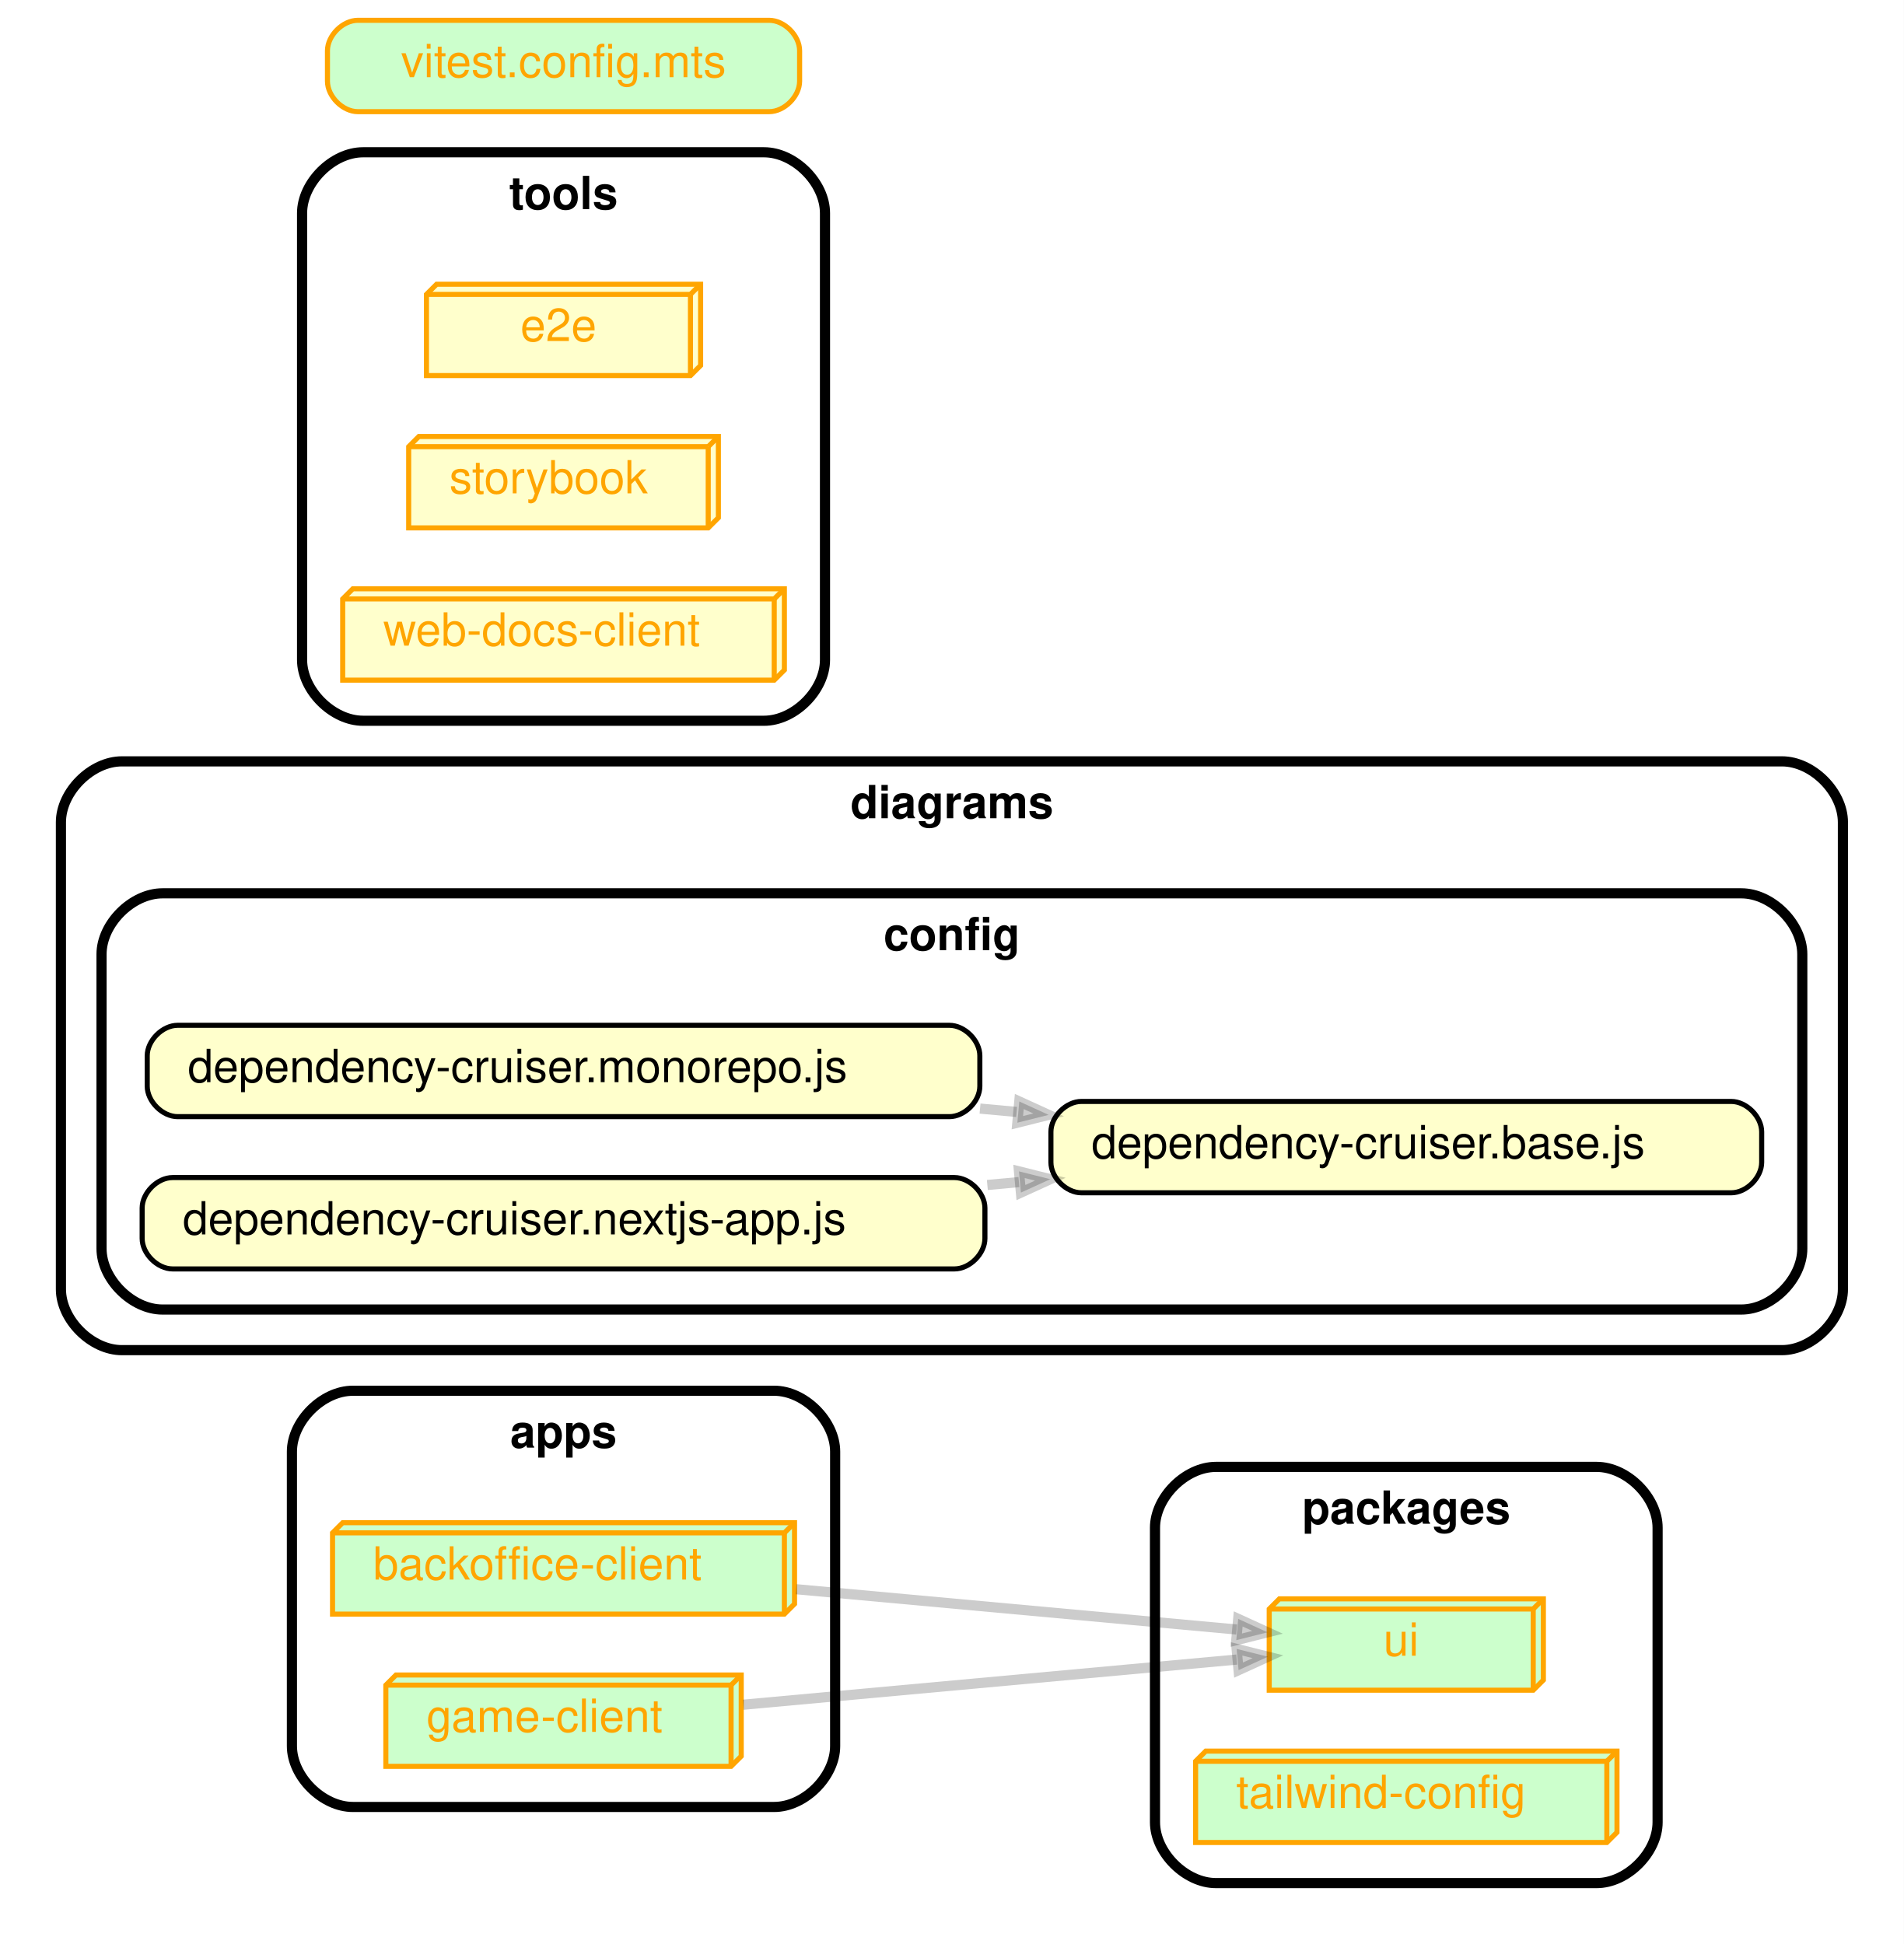
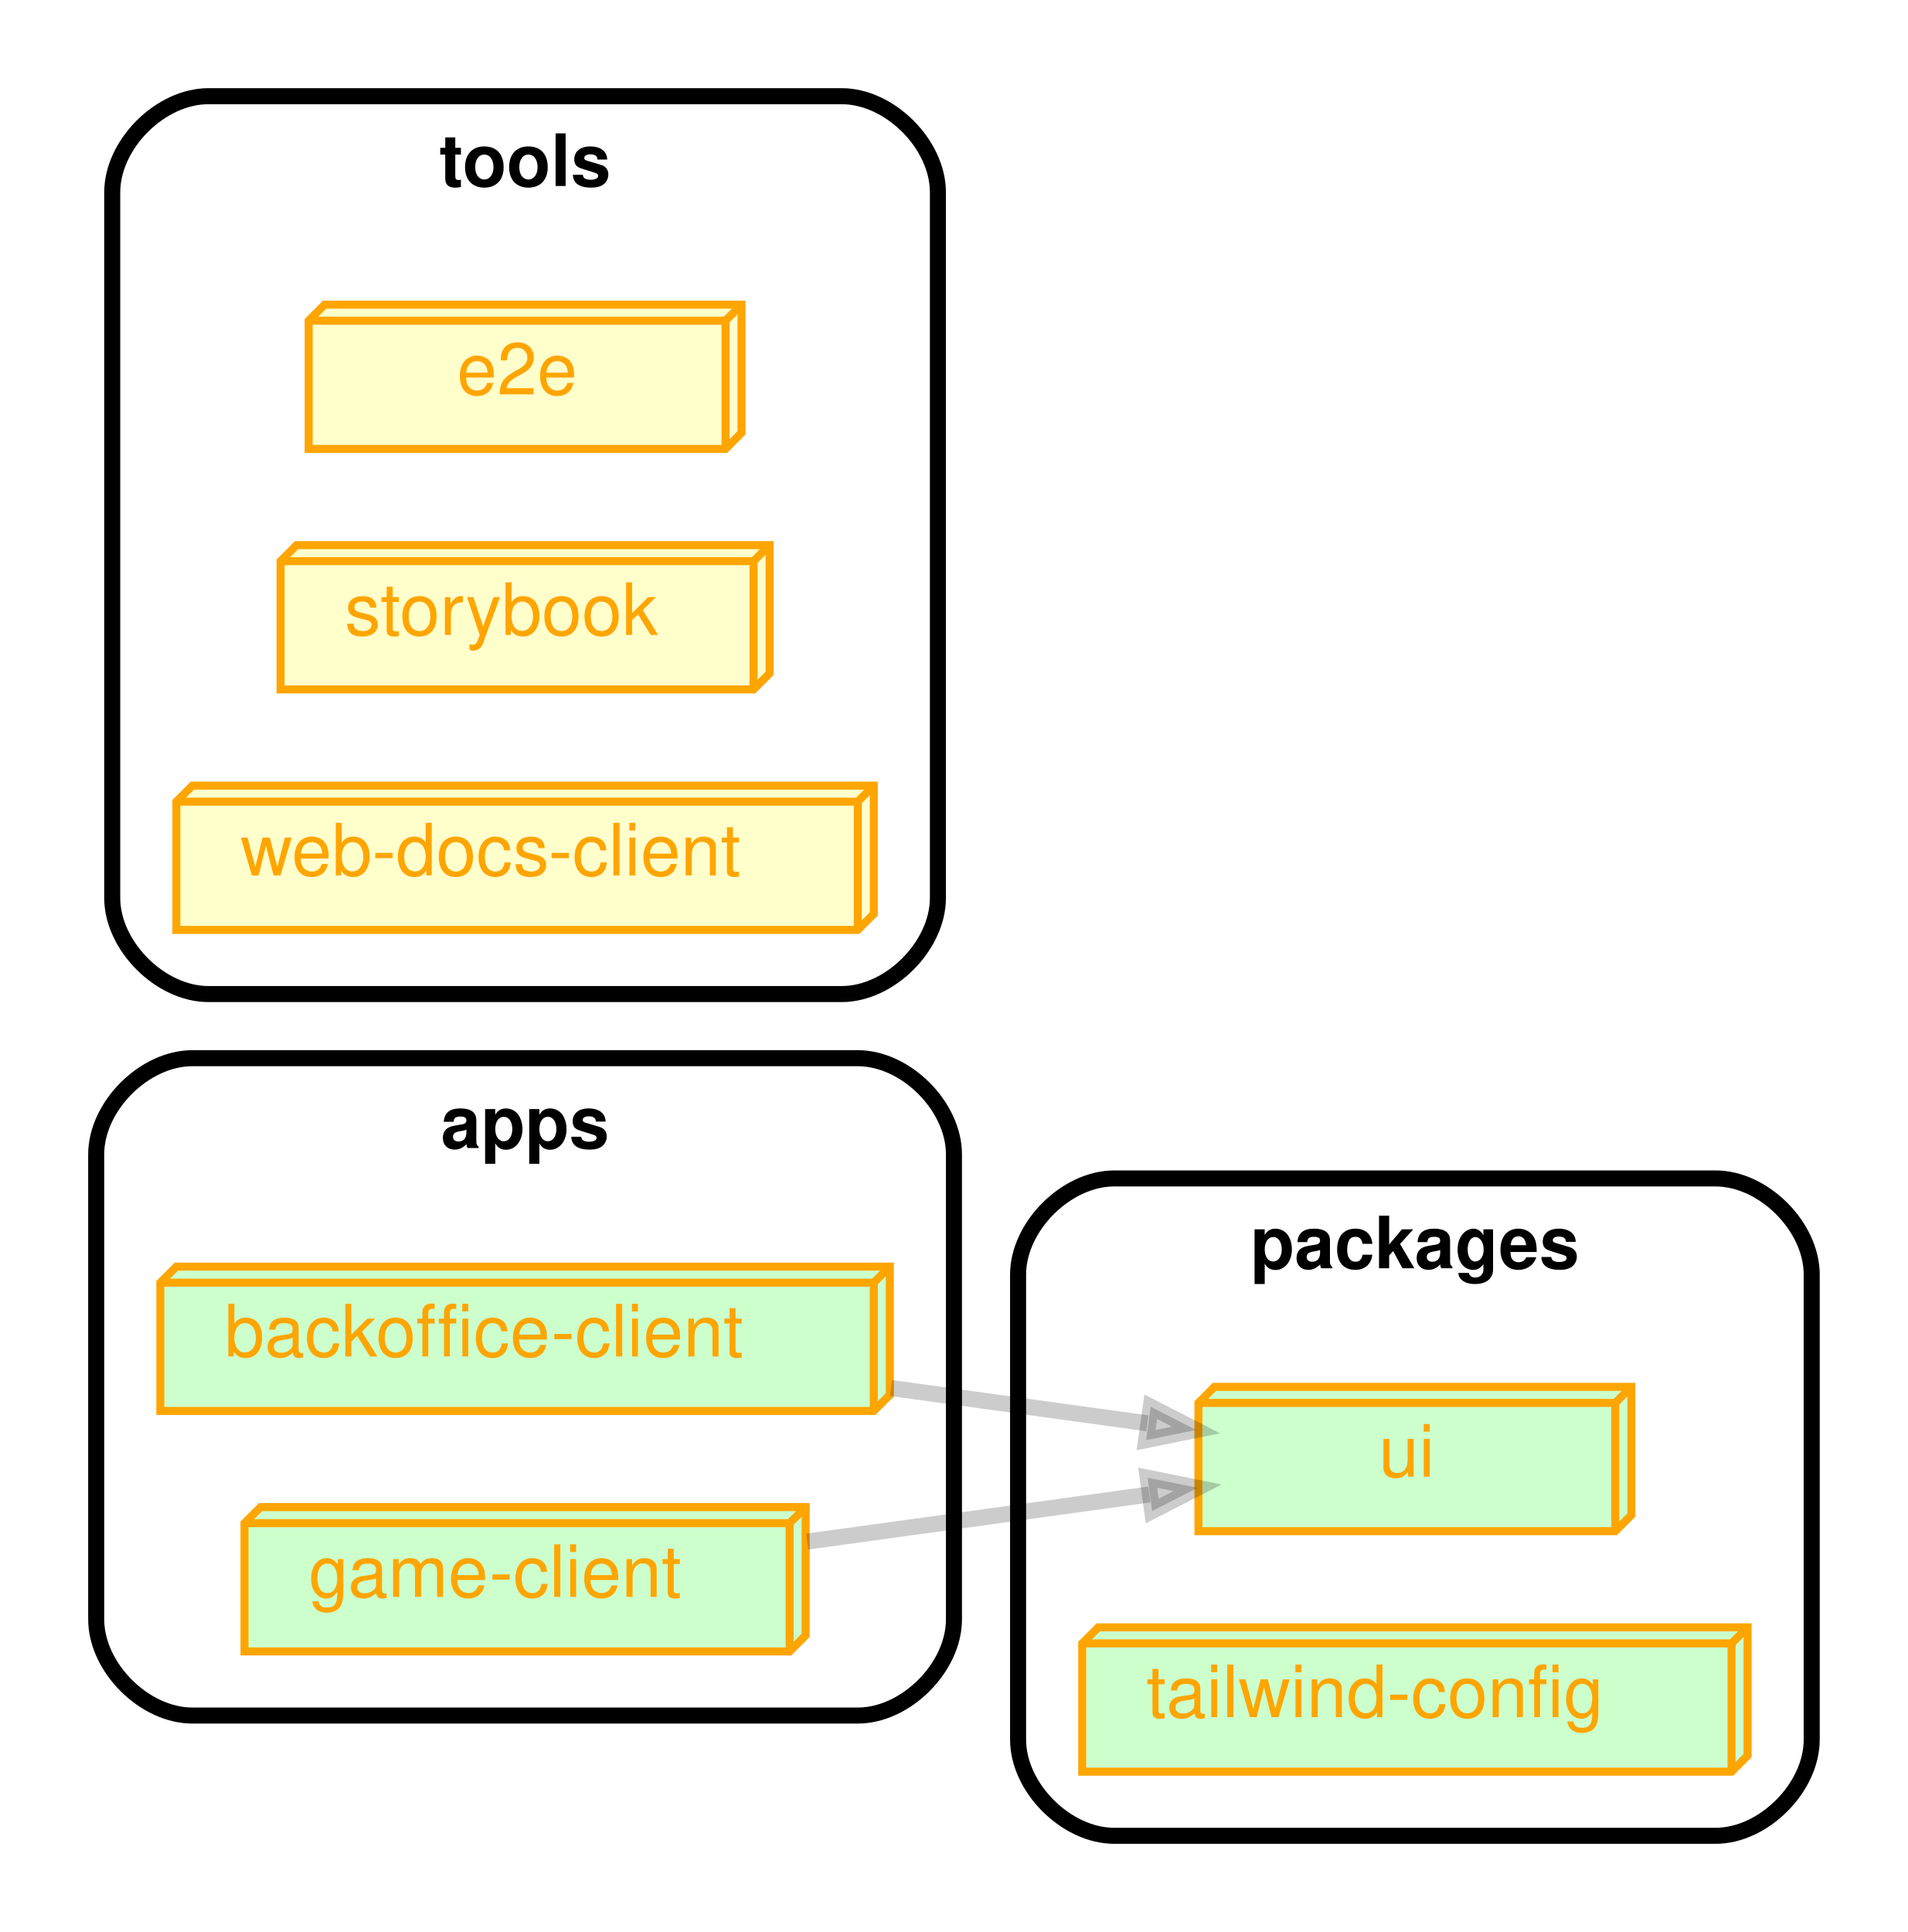
- <svg xmlns="http://www.w3.org/2000/svg" xmlns:xlink="http://www.w3.org/1999/xlink" width="375pt" height="383pt" viewBox="0.00 0.00 375.00 383.00">
-   <g id="graph0" class="graph" transform="scale(1 1) rotate(0) translate(4 379)">
-     <polygon fill="white" stroke="transparent" points="-4,4 -4,-379 371,-379 371,4 -4,4" />
+ <svg xmlns="http://www.w3.org/2000/svg" xmlns:xlink="http://www.w3.org/1999/xlink" width="238pt" height="241pt" viewBox="0.00 0.00 238.00 241.00">
+   <g id="graph0" class="graph" transform="scale(1 1) rotate(0) translate(4 237)">
+     <polygon fill="white" stroke="transparent" points="-4,4 -4,-237 234,-237 234,4 -4,4" />
    <g id="clust1" class="cluster">
-       <path fill="#ffffff" stroke="black" stroke-width="2" d="M65.5,-23C65.5,-23 148.5,-23 148.5,-23 154.5,-23 160.5,-29 160.5,-35 160.5,-35 160.5,-93 160.5,-93 160.5,-99 154.5,-105 148.5,-105 148.5,-105 65.5,-105 65.5,-105 59.5,-105 53.5,-99 53.5,-93 53.5,-93 53.5,-35 53.5,-35 53.5,-29 59.5,-23 65.5,-23" />
-       <text text-anchor="middle" x="107" y="-93.8" font-family="Helvetica,sans-Serif" font-weight="bold" font-size="9.00">apps</text>
+       <path fill="#ffffff" stroke="black" stroke-width="2" d="M20,-23C20,-23 103,-23 103,-23 109,-23 115,-29 115,-35 115,-35 115,-93 115,-93 115,-99 109,-105 103,-105 103,-105 20,-105 20,-105 14,-105 8,-99 8,-93 8,-93 8,-35 8,-35 8,-29 14,-23 20,-23" />
+       <text text-anchor="middle" x="61.5" y="-93.8" font-family="Helvetica,sans-Serif" font-weight="bold" font-size="9.00">apps</text>
    </g>
    <g id="clust2" class="cluster">
-       <path fill="#ffffff" stroke="black" stroke-width="2" d="M20,-113C20,-113 347,-113 347,-113 353,-113 359,-119 359,-125 359,-125 359,-217 359,-217 359,-223 353,-229 347,-229 347,-229 20,-229 20,-229 14,-229 8,-223 8,-217 8,-217 8,-125 8,-125 8,-119 14,-113 20,-113" />
-       <text text-anchor="middle" x="183.5" y="-217.8" font-family="Helvetica,sans-Serif" font-weight="bold" font-size="9.00">diagrams</text>
+       <path fill="#ffffff" stroke="black" stroke-width="2" d="M135,-8C135,-8 210,-8 210,-8 216,-8 222,-14 222,-20 222,-20 222,-78 222,-78 222,-84 216,-90 210,-90 210,-90 135,-90 135,-90 129,-90 123,-84 123,-78 123,-78 123,-20 123,-20 123,-14 129,-8 135,-8" />
+       <text text-anchor="middle" x="172.5" y="-78.8" font-family="Helvetica,sans-Serif" font-weight="bold" font-size="9.00">packages</text>
    </g>
    <g id="clust3" class="cluster">
-       <path fill="#ffffff" stroke="black" stroke-width="2" d="M28,-121C28,-121 339,-121 339,-121 345,-121 351,-127 351,-133 351,-133 351,-191 351,-191 351,-197 345,-203 339,-203 339,-203 28,-203 28,-203 22,-203 16,-197 16,-191 16,-191 16,-133 16,-133 16,-127 22,-121 28,-121" />
-       <text text-anchor="middle" x="183.5" y="-191.8" font-family="Helvetica,sans-Serif" font-weight="bold" font-size="9.00">config</text>
-     </g>
-     <g id="clust4" class="cluster">
-       <path fill="#ffffff" stroke="black" stroke-width="2" d="M235.5,-8C235.5,-8 310.5,-8 310.5,-8 316.5,-8 322.5,-14 322.5,-20 322.5,-20 322.5,-78 322.5,-78 322.5,-84 316.5,-90 310.5,-90 310.5,-90 235.5,-90 235.5,-90 229.5,-90 223.5,-84 223.5,-78 223.5,-78 223.5,-20 223.5,-20 223.5,-14 229.5,-8 235.5,-8" />
-       <text text-anchor="middle" x="273" y="-78.8" font-family="Helvetica,sans-Serif" font-weight="bold" font-size="9.00">packages</text>
-     </g>
-     <g id="clust5" class="cluster">
-       <path fill="#ffffff" stroke="black" stroke-width="2" d="M67.5,-237C67.5,-237 146.5,-237 146.5,-237 152.5,-237 158.5,-243 158.5,-249 158.5,-249 158.5,-337 158.5,-337 158.5,-343 152.5,-349 146.5,-349 146.5,-349 67.5,-349 67.5,-349 61.5,-349 55.5,-343 55.5,-337 55.5,-337 55.5,-249 55.5,-249 55.5,-243 61.5,-237 67.5,-237" />
-       <text text-anchor="middle" x="107" y="-337.8" font-family="Helvetica,sans-Serif" font-weight="bold" font-size="9.00">tools</text>
+       <path fill="#ffffff" stroke="black" stroke-width="2" d="M22,-113C22,-113 101,-113 101,-113 107,-113 113,-119 113,-125 113,-125 113,-213 113,-213 113,-219 107,-225 101,-225 101,-225 22,-225 22,-225 16,-225 10,-219 10,-213 10,-213 10,-125 10,-125 10,-119 16,-113 22,-113" />
+       <text text-anchor="middle" x="61.5" y="-213.8" font-family="Helvetica,sans-Serif" font-weight="bold" font-size="9.00">tools</text>
    </g>
    <g id="node1" class="node">
      <g id="a_node1">
        <a xlink:href="apps/backoffice-client/" xlink:title="no-orphans">
-           <polygon fill="#ccffcc" stroke="orange" points="152.5,-79 63.5,-79 61.5,-77 61.5,-61 150.5,-61 152.5,-63 152.5,-79" />
-           <polyline fill="none" stroke="orange" points="150.5,-77 61.5,-77 " />
-           <polyline fill="none" stroke="orange" points="150.5,-77 150.5,-61 " />
-           <polyline fill="none" stroke="orange" points="150.5,-77 152.5,-79 " />
-           <text text-anchor="start" x="69.5" y="-67.8" font-family="Helvetica,sans-Serif" font-size="9.00" fill="orange">backoffice-client</text>
+           <polygon fill="#ccffcc" stroke="orange" points="107,-79 18,-79 16,-77 16,-61 105,-61 107,-63 107,-79" />
+           <polyline fill="none" stroke="orange" points="105,-77 16,-77 " />
+           <polyline fill="none" stroke="orange" points="105,-77 105,-61 " />
+           <polyline fill="none" stroke="orange" points="105,-77 107,-79 " />
+           <text text-anchor="start" x="24" y="-67.8" font-family="Helvetica,sans-Serif" font-size="9.00" fill="orange">backoffice-client</text>
        </a>
      </g>
    </g>
    <g id="node2" class="node">
      <g id="a_node2">
        <a xlink:href="packages/ui/" xlink:title="no-orphans">
-           <polygon fill="#ccffcc" stroke="orange" points="300,-64 248,-64 246,-62 246,-46 298,-46 300,-48 300,-64" />
-           <polyline fill="none" stroke="orange" points="298,-62 246,-62 " />
-           <polyline fill="none" stroke="orange" points="298,-62 298,-46 " />
-           <polyline fill="none" stroke="orange" points="298,-62 300,-64 " />
-           <text text-anchor="start" x="268.5" y="-52.8" font-family="Helvetica,sans-Serif" font-size="9.00" fill="orange">ui</text>
+           <polygon fill="#ccffcc" stroke="orange" points="199.5,-64 147.5,-64 145.5,-62 145.5,-46 197.5,-46 199.5,-48 199.5,-64" />
+           <polyline fill="none" stroke="orange" points="197.5,-62 145.5,-62 " />
+           <polyline fill="none" stroke="orange" points="197.5,-62 197.5,-46 " />
+           <polyline fill="none" stroke="orange" points="197.5,-62 199.5,-64 " />
+           <text text-anchor="start" x="168" y="-52.8" font-family="Helvetica,sans-Serif" font-size="9.00" fill="orange">ui</text>
        </a>
      </g>
    </g>
    <g id="edge1" class="edge">
-       <path fill="none" stroke="#000000" stroke-width="2" stroke-opacity="0.2" d="M152.81,-65.9C180.27,-63.39 214.77,-60.23 239.58,-57.96" />
-       <polygon fill="#000000" fill-opacity="0.2" stroke="#000000" stroke-width="2" stroke-opacity="0.2" points="239.89,-60.05 245.67,-57.41 239.51,-55.86 239.89,-60.05" />
+       <path fill="none" stroke="#000000" stroke-width="2" stroke-opacity="0.2" d="M107.15,-63.86C117.86,-62.38 129.1,-60.84 139.13,-59.45" />
+       <polygon fill="#000000" fill-opacity="0.2" stroke="#000000" stroke-width="2" stroke-opacity="0.2" points="139.55,-61.52 145.2,-58.62 138.97,-57.36 139.55,-61.52" />
    </g>
    <g id="node3" class="node">
      <g id="a_node3">
        <a xlink:href="apps/game-client/" xlink:title="no-orphans">
-           <polygon fill="#ccffcc" stroke="orange" points="142,-49 74,-49 72,-47 72,-31 140,-31 142,-33 142,-49" />
-           <polyline fill="none" stroke="orange" points="140,-47 72,-47 " />
-           <polyline fill="none" stroke="orange" points="140,-47 140,-31 " />
-           <polyline fill="none" stroke="orange" points="140,-47 142,-49 " />
-           <text text-anchor="start" x="80" y="-37.8" font-family="Helvetica,sans-Serif" font-size="9.00" fill="orange">game-client</text>
+           <polygon fill="#ccffcc" stroke="orange" points="96.5,-49 28.5,-49 26.5,-47 26.5,-31 94.5,-31 96.5,-33 96.5,-49" />
+           <polyline fill="none" stroke="orange" points="94.5,-47 26.5,-47 " />
+           <polyline fill="none" stroke="orange" points="94.5,-47 94.5,-31 " />
+           <polyline fill="none" stroke="orange" points="94.5,-47 96.5,-49 " />
+           <text text-anchor="start" x="34.5" y="-37.8" font-family="Helvetica,sans-Serif" font-size="9.00" fill="orange">game-client</text>
        </a>
      </g>
    </g>
    <g id="edge2" class="edge">
-       <path fill="none" stroke="#000000" stroke-width="2" stroke-opacity="0.2" d="M142.38,-43.14C171.02,-45.76 211.52,-49.47 239.6,-52.04" />
-       <polygon fill="#000000" fill-opacity="0.2" stroke="#000000" stroke-width="2" stroke-opacity="0.2" points="239.58,-54.14 245.75,-52.6 239.96,-49.96 239.58,-54.14" />
+       <path fill="none" stroke="#000000" stroke-width="2" stroke-opacity="0.2" d="M96.69,-44.7C110.33,-46.58 125.96,-48.73 139.39,-50.58" />
+       <polygon fill="#000000" fill-opacity="0.2" stroke="#000000" stroke-width="2" stroke-opacity="0.2" points="139.16,-52.67 145.39,-51.41 139.73,-48.51 139.16,-52.67" />
    </g>
    <g id="node4" class="node">
      <g id="a_node4">
-         <a xlink:href="diagrams/config/dependency-cruiser.base.js" xlink:title="dependency-cruiser.base.js">
-           <path fill="#ffffcc" stroke="black" d="M337,-162C337,-162 209,-162 209,-162 206,-162 203,-159 203,-156 203,-156 203,-150 203,-150 203,-147 206,-144 209,-144 209,-144 337,-144 337,-144 340,-144 343,-147 343,-150 343,-150 343,-156 343,-156 343,-159 340,-162 337,-162" />
-           <text text-anchor="start" x="211" y="-150.8" font-family="Helvetica,sans-Serif" font-size="9.00">dependency-cruiser.base.js</text>
+         <a xlink:href="packages/tailwind-config/" xlink:title="no-orphans">
+           <polygon fill="#ccffcc" stroke="orange" points="214,-34 133,-34 131,-32 131,-16 212,-16 214,-18 214,-34" />
+           <polyline fill="none" stroke="orange" points="212,-32 131,-32 " />
+           <polyline fill="none" stroke="orange" points="212,-32 212,-16 " />
+           <polyline fill="none" stroke="orange" points="212,-32 214,-34 " />
+           <text text-anchor="start" x="139" y="-22.8" font-family="Helvetica,sans-Serif" font-size="9.00" fill="orange">tailwind-config</text>
        </a>
      </g>
    </g>
    <g id="node5" class="node">
      <g id="a_node5">
-         <a xlink:href="diagrams/config/dependency-cruiser.monorepo.js" xlink:title="dependency-cruiser.monorepo.js">
-           <path fill="#ffffcc" stroke="black" d="M183,-177C183,-177 31,-177 31,-177 28,-177 25,-174 25,-171 25,-171 25,-165 25,-165 25,-162 28,-159 31,-159 31,-159 183,-159 183,-159 186,-159 189,-162 189,-165 189,-165 189,-171 189,-171 189,-174 186,-177 183,-177" />
-           <text text-anchor="start" x="33" y="-165.8" font-family="Helvetica,sans-Serif" font-size="9.00">dependency-cruiser.monorepo.js</text>
+         <a xlink:href="tools/e2e/" xlink:title="no-orphans">
+           <polygon fill="#ffffcc" stroke="orange" points="88.5,-199 36.5,-199 34.5,-197 34.5,-181 86.5,-181 88.5,-183 88.5,-199" />
+           <polyline fill="none" stroke="orange" points="86.5,-197 34.5,-197 " />
+           <polyline fill="none" stroke="orange" points="86.5,-197 86.5,-181 " />
+           <polyline fill="none" stroke="orange" points="86.5,-197 88.5,-199 " />
+           <text text-anchor="start" x="53" y="-187.8" font-family="Helvetica,sans-Serif" font-size="9.00" fill="orange">e2e</text>
        </a>
      </g>
    </g>
-     <g id="edge3" class="edge">
-       <path fill="none" stroke="#000000" stroke-width="2" stroke-opacity="0.2" d="M189.04,-160.59C191.44,-160.37 193.84,-160.15 196.24,-159.93" />
-       <polygon fill="#000000" fill-opacity="0.2" stroke="#000000" stroke-width="2" stroke-opacity="0.2" points="196.77,-161.99 202.55,-159.35 196.39,-157.81 196.77,-161.99" />
-     </g>
    <g id="node6" class="node">
      <g id="a_node6">
-         <a xlink:href="diagrams/config/dependency-cruiser.nextjs-app.js" xlink:title="dependency-cruiser.nextjs-app.js">
-           <path fill="#ffffcc" stroke="black" d="M184,-147C184,-147 30,-147 30,-147 27,-147 24,-144 24,-141 24,-141 24,-135 24,-135 24,-132 27,-129 30,-129 30,-129 184,-129 184,-129 187,-129 190,-132 190,-135 190,-135 190,-141 190,-141 190,-144 187,-147 184,-147" />
-           <text text-anchor="start" x="32" y="-135.8" font-family="Helvetica,sans-Serif" font-size="9.00">dependency-cruiser.nextjs-app.js</text>
+         <a xlink:href="tools/storybook/" xlink:title="no-orphans">
+           <polygon fill="#ffffcc" stroke="orange" points="92,-169 33,-169 31,-167 31,-151 90,-151 92,-153 92,-169" />
+           <polyline fill="none" stroke="orange" points="90,-167 31,-167 " />
+           <polyline fill="none" stroke="orange" points="90,-167 90,-151 " />
+           <polyline fill="none" stroke="orange" points="90,-167 92,-169 " />
+           <text text-anchor="start" x="39" y="-157.8" font-family="Helvetica,sans-Serif" font-size="9.00" fill="orange">storybook</text>
        </a>
      </g>
    </g>
-     <g id="edge4" class="edge">
-       <path fill="none" stroke="#000000" stroke-width="2" stroke-opacity="0.2" d="M190.48,-145.54C192.55,-145.73 194.63,-145.92 196.7,-146.11" />
-       <polygon fill="#000000" fill-opacity="0.2" stroke="#000000" stroke-width="2" stroke-opacity="0.2" points="196.71,-148.22 202.88,-146.68 197.09,-144.04 196.71,-148.22" />
-     </g>
    <g id="node7" class="node">
      <g id="a_node7">
-         <a xlink:href="packages/tailwind-config/" xlink:title="no-orphans">
-           <polygon fill="#ccffcc" stroke="orange" points="314.5,-34 233.5,-34 231.5,-32 231.5,-16 312.5,-16 314.5,-18 314.5,-34" />
-           <polyline fill="none" stroke="orange" points="312.5,-32 231.5,-32 " />
-           <polyline fill="none" stroke="orange" points="312.5,-32 312.5,-16 " />
-           <polyline fill="none" stroke="orange" points="312.5,-32 314.5,-34 " />
-           <text text-anchor="start" x="239.5" y="-22.8" font-family="Helvetica,sans-Serif" font-size="9.00" fill="orange">tailwind-config</text>
-         </a>
-       </g>
-     </g>
-     <g id="node8" class="node">
-       <g id="a_node8">
-         <a xlink:href="tools/e2e/" xlink:title="no-orphans">
-           <polygon fill="#ffffcc" stroke="orange" points="134,-323 82,-323 80,-321 80,-305 132,-305 134,-307 134,-323" />
-           <polyline fill="none" stroke="orange" points="132,-321 80,-321 " />
-           <polyline fill="none" stroke="orange" points="132,-321 132,-305 " />
-           <polyline fill="none" stroke="orange" points="132,-321 134,-323 " />
-           <text text-anchor="start" x="98.5" y="-311.8" font-family="Helvetica,sans-Serif" font-size="9.00" fill="orange">e2e</text>
-         </a>
-       </g>
-     </g>
-     <g id="node9" class="node">
-       <g id="a_node9">
-         <a xlink:href="tools/storybook/" xlink:title="no-orphans">
-           <polygon fill="#ffffcc" stroke="orange" points="137.5,-293 78.5,-293 76.5,-291 76.5,-275 135.5,-275 137.5,-277 137.5,-293" />
-           <polyline fill="none" stroke="orange" points="135.5,-291 76.5,-291 " />
-           <polyline fill="none" stroke="orange" points="135.5,-291 135.5,-275 " />
-           <polyline fill="none" stroke="orange" points="135.5,-291 137.5,-293 " />
-           <text text-anchor="start" x="84.5" y="-281.8" font-family="Helvetica,sans-Serif" font-size="9.00" fill="orange">storybook</text>
-         </a>
-       </g>
-     </g>
-     <g id="node10" class="node">
-       <g id="a_node10">
        <a xlink:href="tools/web-docs-client/" xlink:title="no-orphans">
-           <polygon fill="#ffffcc" stroke="orange" points="150.5,-263 65.5,-263 63.5,-261 63.5,-245 148.5,-245 150.5,-247 150.5,-263" />
-           <polyline fill="none" stroke="orange" points="148.5,-261 63.5,-261 " />
-           <polyline fill="none" stroke="orange" points="148.5,-261 148.5,-245 " />
-           <polyline fill="none" stroke="orange" points="148.5,-261 150.5,-263 " />
-           <text text-anchor="start" x="71.5" y="-251.8" font-family="Helvetica,sans-Serif" font-size="9.00" fill="orange">web-docs-client</text>
-         </a>
-       </g>
-     </g>
-     <g id="node11" class="node">
-       <g id="a_node11">
-         <a xlink:href="vitest.config.mts" xlink:title="no-orphans">
-           <path fill="#ccffcc" stroke="orange" d="M147.5,-375C147.5,-375 66.5,-375 66.5,-375 63.5,-375 60.5,-372 60.5,-369 60.5,-369 60.5,-363 60.5,-363 60.5,-360 63.5,-357 66.5,-357 66.5,-357 147.5,-357 147.5,-357 150.5,-357 153.5,-360 153.5,-363 153.5,-363 153.5,-369 153.5,-369 153.5,-372 150.5,-375 147.5,-375" />
-           <text text-anchor="middle" x="107" y="-363.8" font-family="Helvetica,sans-Serif" font-size="9.00" fill="orange">vitest.config.mts</text>
+           <polygon fill="#ffffcc" stroke="orange" points="105,-139 20,-139 18,-137 18,-121 103,-121 105,-123 105,-139" />
+           <polyline fill="none" stroke="orange" points="103,-137 18,-137 " />
+           <polyline fill="none" stroke="orange" points="103,-137 103,-121 " />
+           <polyline fill="none" stroke="orange" points="103,-137 105,-139 " />
+           <text text-anchor="start" x="26" y="-127.8" font-family="Helvetica,sans-Serif" font-size="9.00" fill="orange">web-docs-client</text>
        </a>
      </g>
    </g>
  </g>
</svg>
